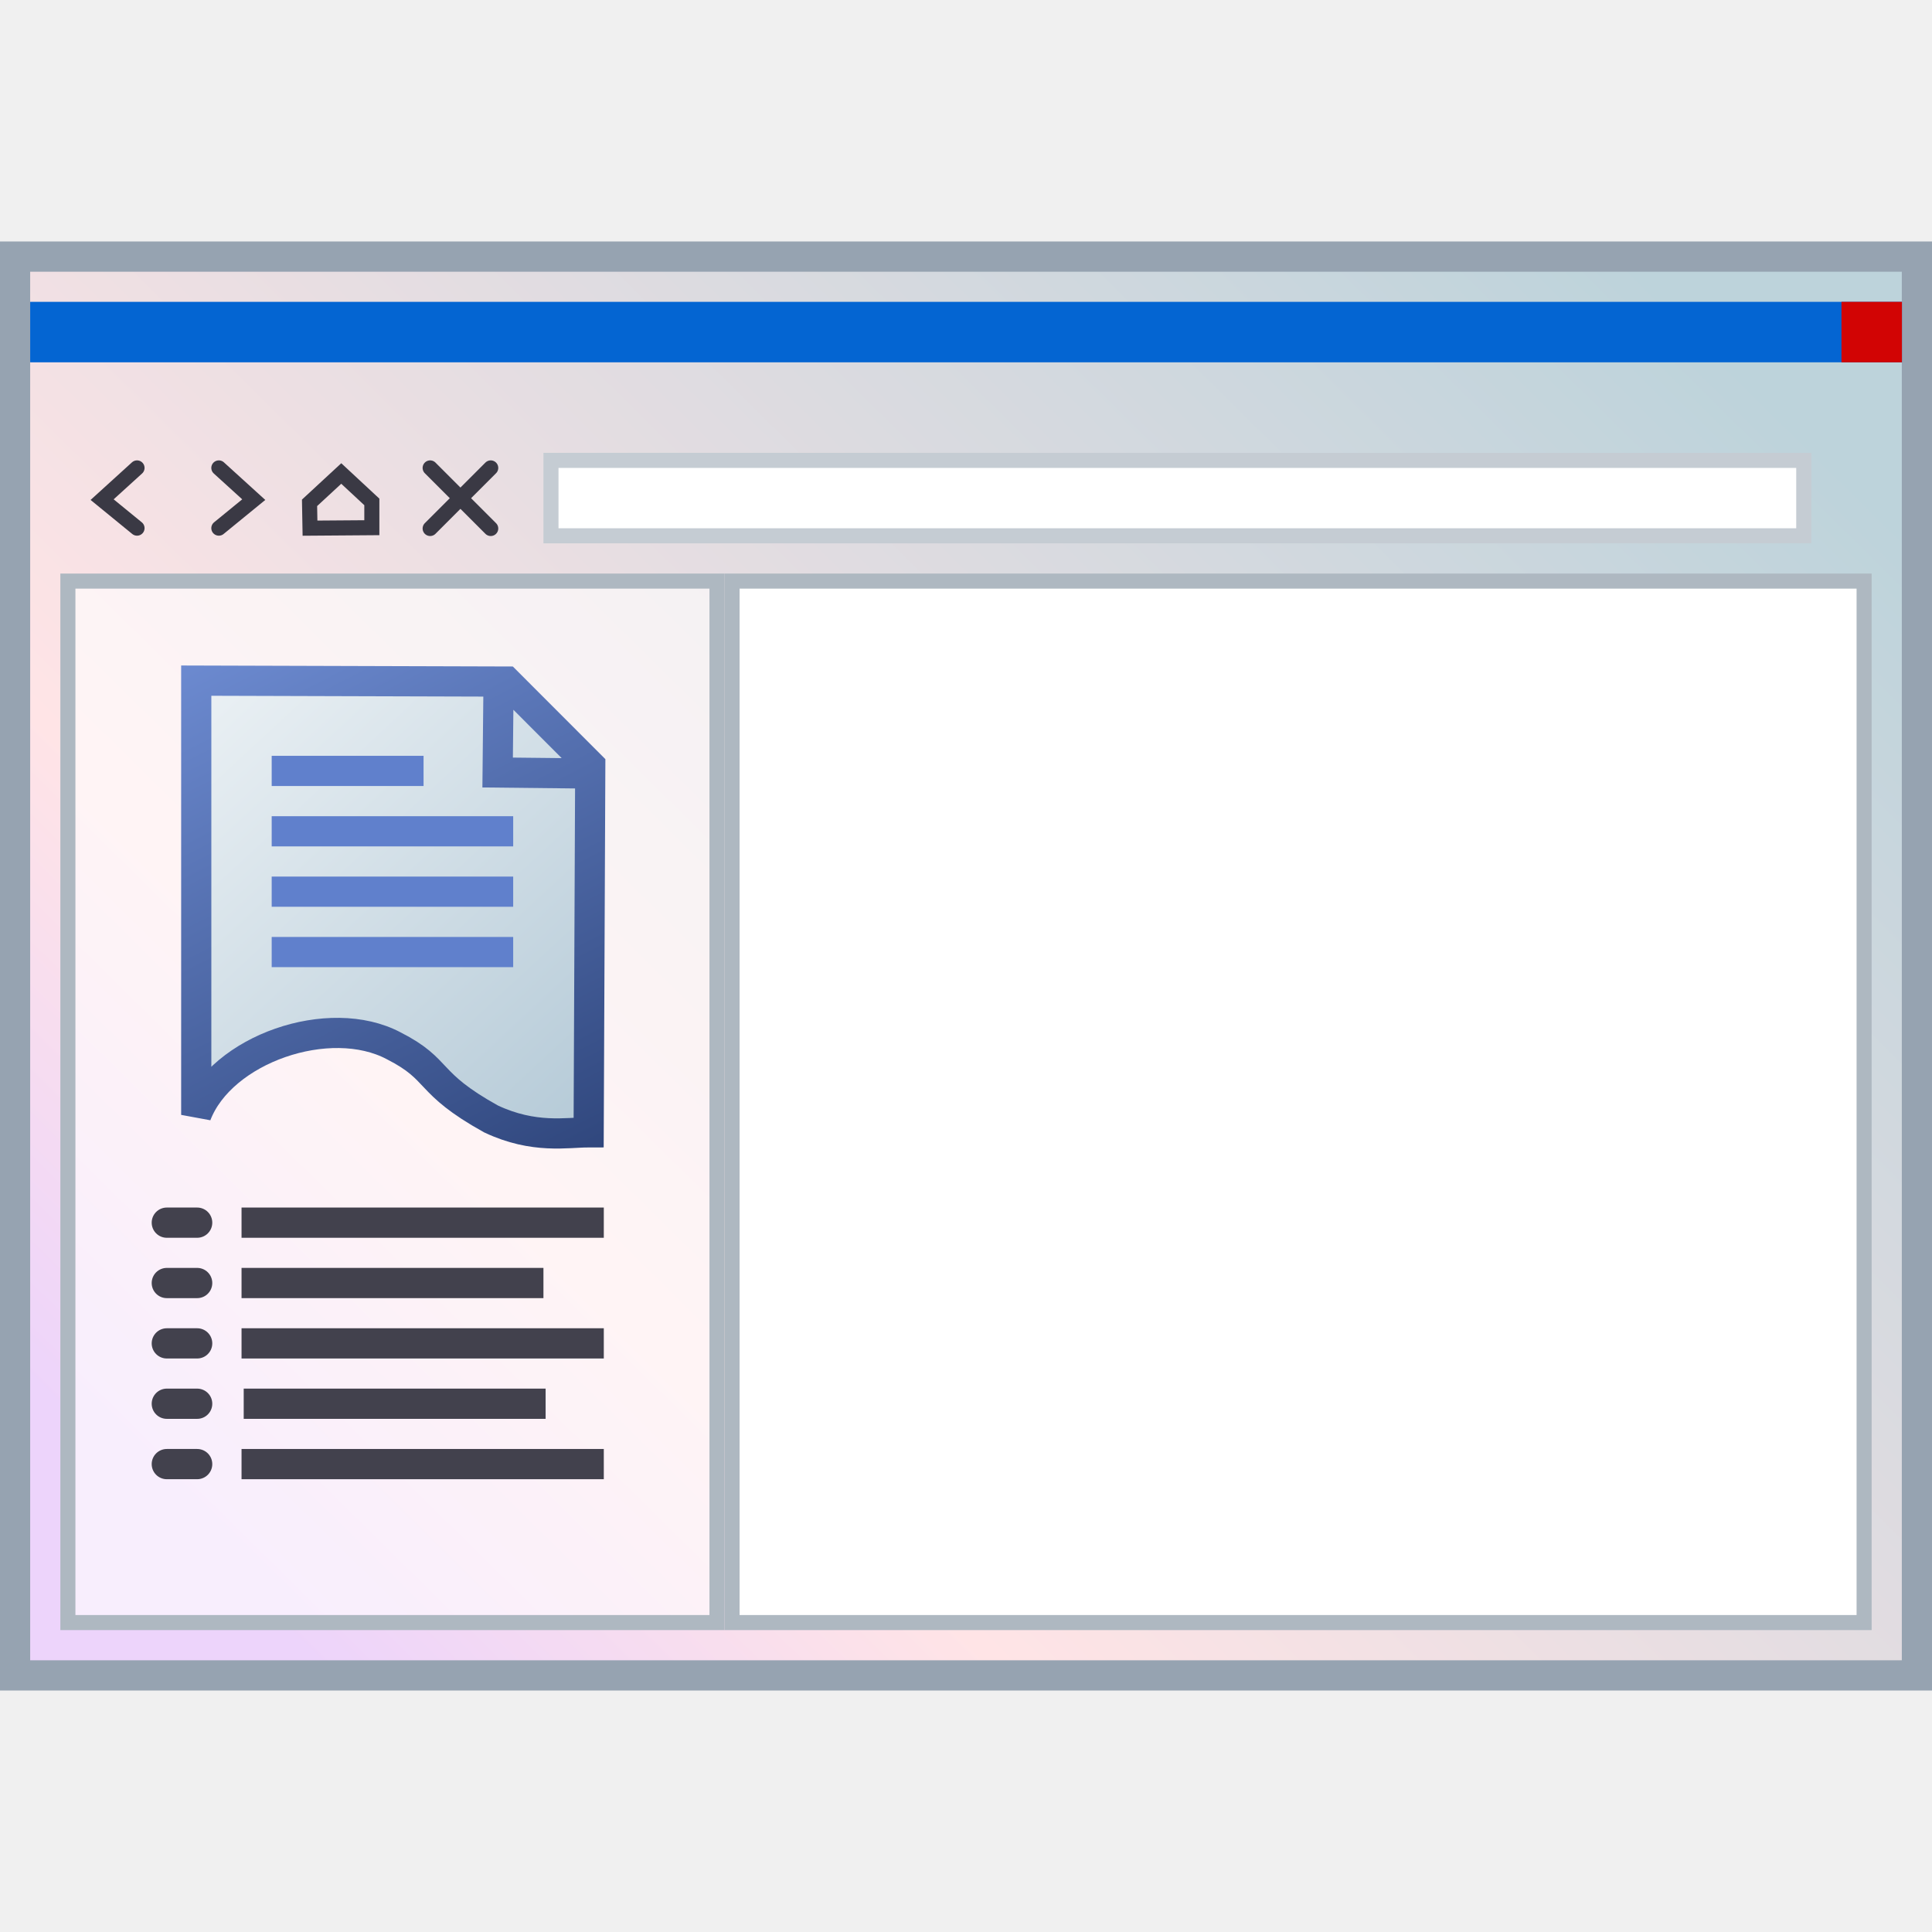
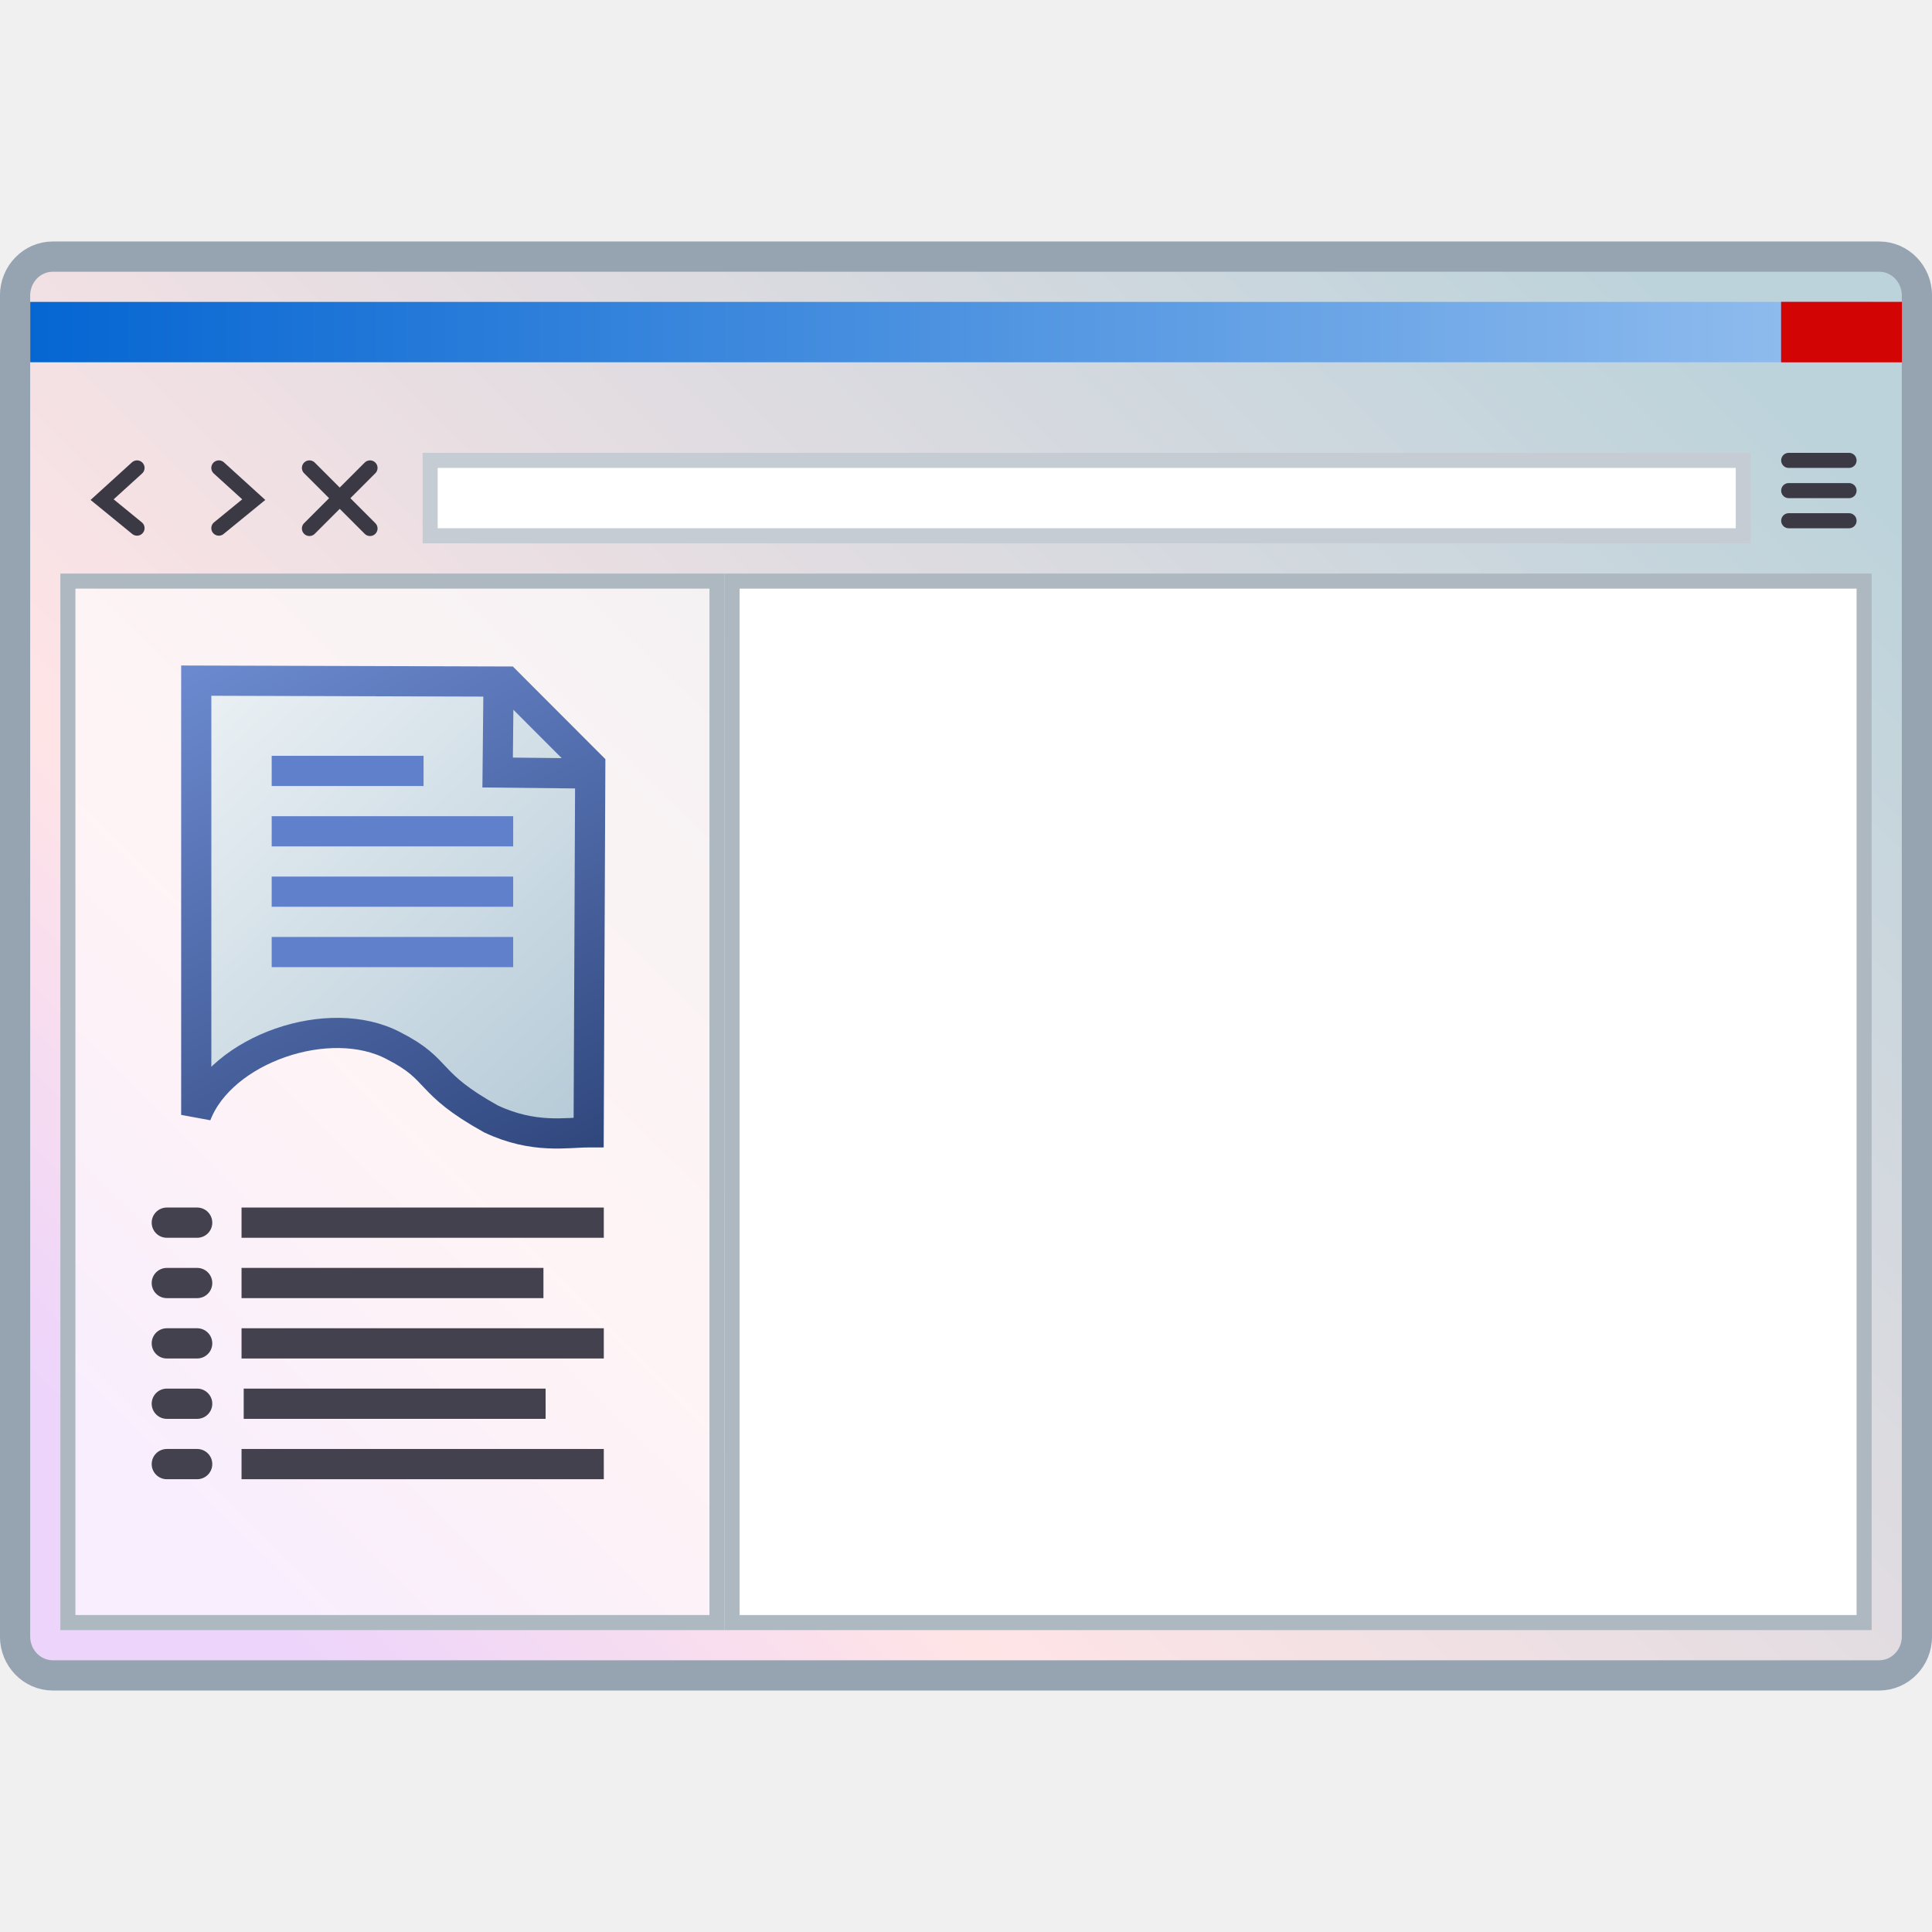
<svg xmlns="http://www.w3.org/2000/svg" width="64" height="64" version="1.1" viewBox="0 0 16.933 16.933" xml:space="preserve">
  <defs>
    <linearGradient id="linearGradient3230" x1=".326" x2="17.307" y1="1004.4" y2="1022.6" gradientTransform="matrix(.97696 0 0 .97042 .064406 62.014)" gradientUnits="userSpaceOnUse">
      <stop stop-color="#eef3f6" offset="0" />
      <stop stop-color="#abc3d2" offset="1" />
    </linearGradient>
    <linearGradient id="linearGradient3232" x1=".326" x2="12.67" y1="1004.4" y2="1028.3" gradientTransform="matrix(.97696 0 0 .97042 .064406 62.014)" gradientUnits="userSpaceOnUse">
      <stop stop-color="#6c8ad0" offset="0" />
      <stop stop-color="#203567" offset="1" />
    </linearGradient>
    <linearGradient id="linearGradient6" x1="14.509" x2="2.652" y1="2.494" y2="14.522" gradientUnits="userSpaceOnUse">
      <stop stop-color="#bdd3db" offset="0" />
      <stop stop-color="#ffe4e6" offset=".748" />
      <stop stop-color="#edd4fb" offset="1" />
    </linearGradient>
+     <linearGradient id="linearGradient5" x1=".265" x2="16.669" y1="2.91" y2="2.91" gradientTransform="matrix(1 0 0 2 -.13229 -2.9104)" gradientUnits="userSpaceOnUse">
+       <stop stop-color="#0465d2" offset="0" />
+       <stop stop-color="#96c0ef" offset="1" />
+     </linearGradient>
  </defs>
  <g>
+     <rect x=".132" y="2.249" width="16.669" height="12.435" rx=".331" ry=".341" fill="url(#linearGradient6)" stroke="#96a3b1" stroke-linecap="round" stroke-width=".265" />
+     <rect x=".265" y="2.646" width="16.14" height=".529" fill="url(#linearGradient5)" />
    <g stroke-linecap="square">
-       <g stroke-width=".265">
-         <rect x=".132" y="2.249" width="16.669" height="12.435" fill="url(#linearGradient6)" stroke="#96a3b1" />
-         <rect x=".397" y="2.778" width="16.14" height=".265" fill="#0465d2" stroke="#0465d2" />
-         <rect x="16.272" y="2.778" width=".265" height=".265" fill="#d20404" stroke="#d20404" />
-       </g>
+       <rect x="15.743" y="2.778" width=".794" height=".265" fill="#d20404" stroke="#d20404" stroke-width=".265" />
      <rect x="6.416" y="5.093" width="9.922" height="9.128" fill="#fff" stroke="#aeb8c1" stroke-width=".132" />
-       <rect x="4.829" y="4.035" width="10.98" height=".661" fill="#fff" stroke="#c5ccd3" stroke-width=".132" />
-     </g>
-     <g fill="none" stroke="#3a3944" stroke-width=".132">
-       <path d="m1.201 4.101-0.306 0.278 0.306 0.25" stroke-linecap="round" />
-       <path d="m1.918 4.101 0.306 0.278-0.306 0.25" stroke-linecap="round" />
-       <path d="m2.717 4.629-0.004-0.222 0.278-0.257 0.268 0.249v0.226z" />
-       <path d="m3.77 4.101 0.531 0.531" stroke-linecap="round" />
-       <path d="m4.301 4.101-0.531 0.531" stroke-linecap="round" />
-     </g>
-     <rect x=".595" y="5.093" width="5.689" height="9.128" fill="#fff" fill-opacity=".6" stroke="#aeb8c1" stroke-linecap="square" stroke-width=".132" />
-     <g fill="none" stroke="#42414d">
-       <g stroke-width=".265px">
-         <path d="m2.117 10.716h3.175" />
-         <path d="m2.117 11.774h3.175" />
-         <path d="m2.117 11.245h2.646" />
-         <path d="m2.136 12.303h2.646" />
-         <path d="m2.117 12.832h3.175" />
-       </g>
-       <g stroke-linecap="round" stroke-width=".265">
-         <path d="m1.462 10.716h0.266" />
-         <path d="m1.462 11.245h0.266" />
-         <path d="m1.462 11.774h0.266" />
-         <path d="m1.462 12.303h0.266" />
-         <path d="m1.462 12.832h0.266" />
-       </g>
-     </g>
-     <g transform="matrix(.26458 0 0 .26458 1.3229 -268.38)">
-       <path d="m11.516 1036.9-0.031 3.053 2.911 0.031m-12.895-3.075v14.385c0.834-2.184 4.414-3.418 6.542-2.288 1.584 0.807 1.029 1.205 3.222 2.422 1.424 0.672 2.525 0.444 3.235 0.444l0.053-12.156-2.773-2.776z" fill="url(#linearGradient3230)" stroke="url(#linearGradient3232)" />
-       <g fill="none" stroke="#6080cc">
-         <path d="m4 1045.9h8" />
-         <path d="m4 1039.9h5.031" />
-         <path d="m4 1043.9h8" />
-         <path d="m4 1041.9h8" />
-       </g>
+       <rect x="3.77" y="4.035" width="11.509" height=".661" fill="#fff" stroke="#c5ccd3" stroke-width=".132" />
    </g>
  </g>
+   <g fill="none" stroke="#3a3944" stroke-linecap="round" stroke-width=".132">
+     <path d="m1.201 4.101-0.306 0.278 0.306 0.25" />
+     <path d="m1.918 4.101 0.306 0.278-0.306 0.25" />
+     <path d="m2.712 4.101 0.531 0.531" />
+     <path d="m3.243 4.101-0.531 0.531" />
+   </g>
+   <rect x=".595" y="5.093" width="5.689" height="9.128" fill="#fff" fill-opacity=".6" stroke="#aeb8c1" stroke-linecap="square" stroke-width=".132" />
+   <g fill="none" stroke="#42414d">
+     <g stroke-width=".265px">
+       <path d="m2.117 10.716h3.175" />
+       <path d="m2.117 11.774h3.175" />
+       <path d="m2.117 11.245h2.646" />
+       <path d="m2.136 12.303h2.646" />
+       <path d="m2.117 12.832h3.175" />
+     </g>
+     <g stroke-linecap="round" stroke-width=".265">
+       <path d="m1.462 10.716h0.266" />
+       <path d="m1.462 11.245h0.266" />
+       <path d="m1.462 11.774h0.266" />
+       <path d="m1.462 12.303h0.266" />
+       <path d="m1.462 12.832h0.266" />
+     </g>
+   </g>
+   <g transform="matrix(.26458 0 0 .26458 1.3229 -268.38)">
+     <path d="m11.516 1036.9-0.031 3.053 2.911 0.031m-12.895-3.075v14.385c0.834-2.184 4.414-3.418 6.542-2.288 1.584 0.807 1.029 1.205 3.222 2.422 1.424 0.672 2.525 0.444 3.235 0.444l0.053-12.156-2.773-2.776z" fill="url(#linearGradient3230)" stroke="url(#linearGradient3232)" />
+     <g fill="none" stroke="#6080cc">
+       <path d="m4 1045.9h8" />
+       <path d="m4 1039.9h5.031" />
+       <path d="m4 1043.9h8" />
+       <path d="m4 1041.9h8" />
+     </g>
+   </g>
+   <g fill="none" stroke="#3a3944" stroke-linecap="round" stroke-width=".132">
+     <path d="m15.677 4.035h0.529" />
+     <path d="m15.677 4.3h0.529" />
+     <path d="m15.677 4.564h0.529" />
+   </g>
</svg>
